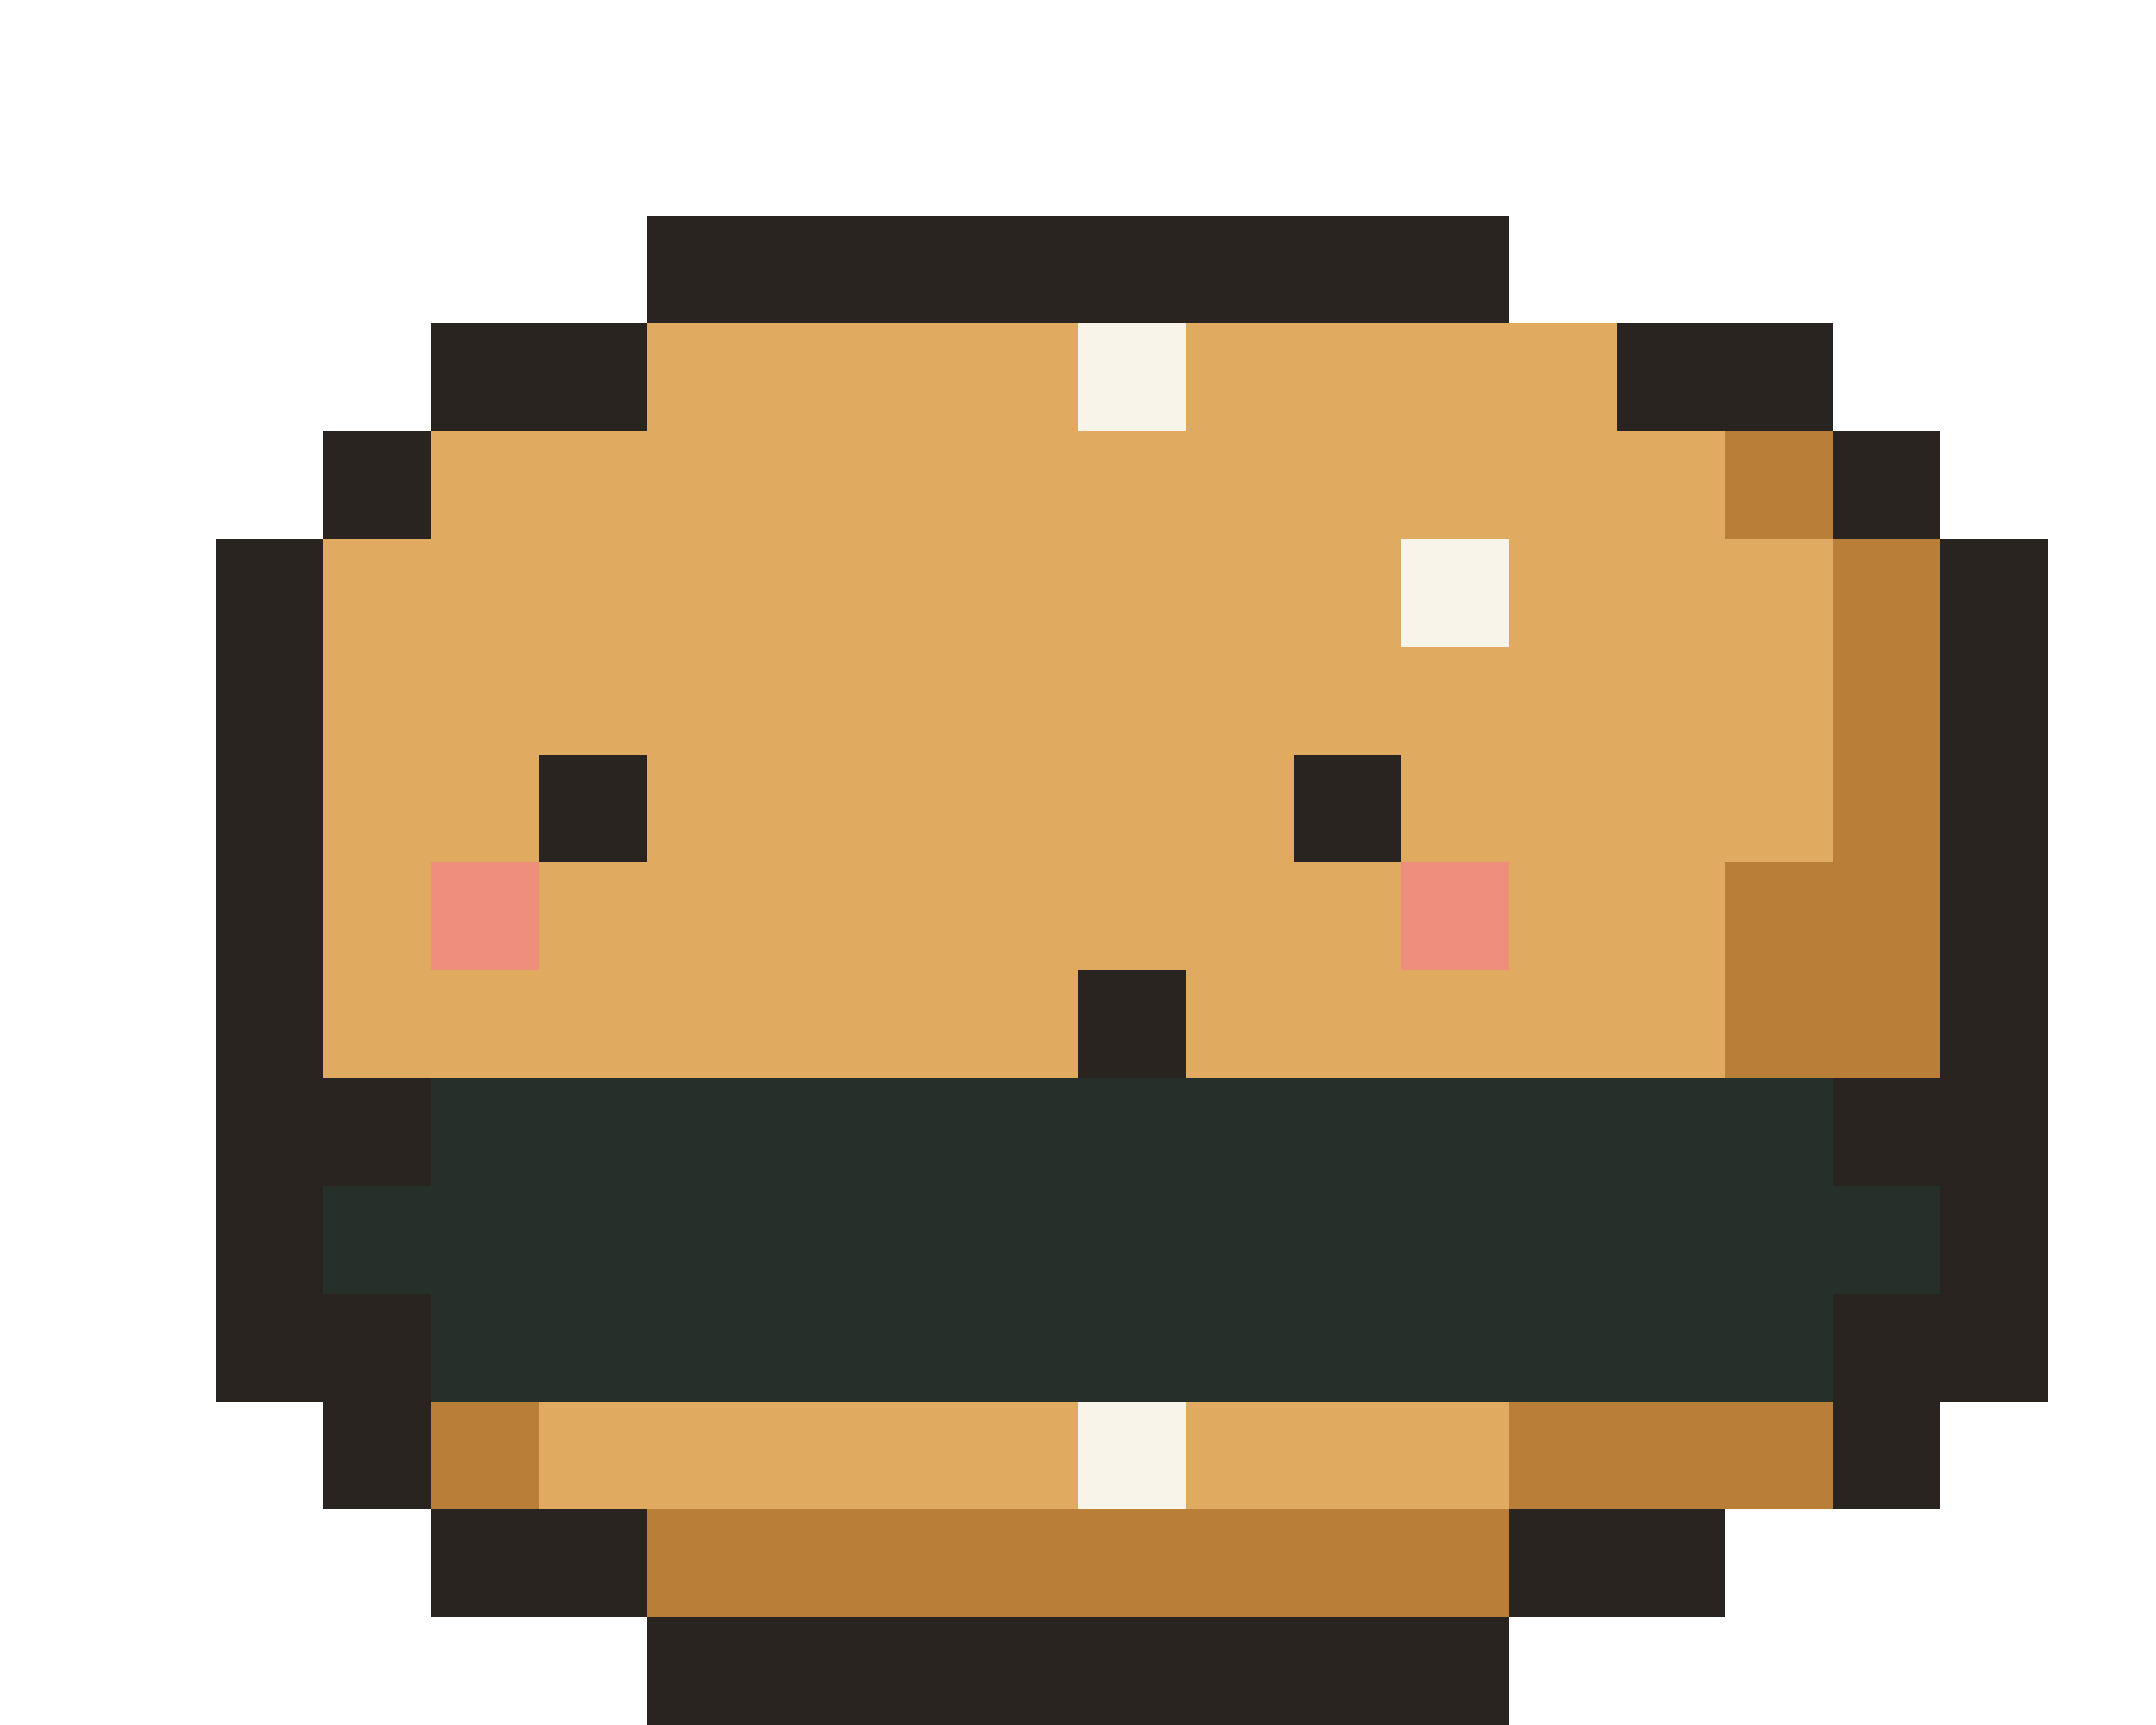
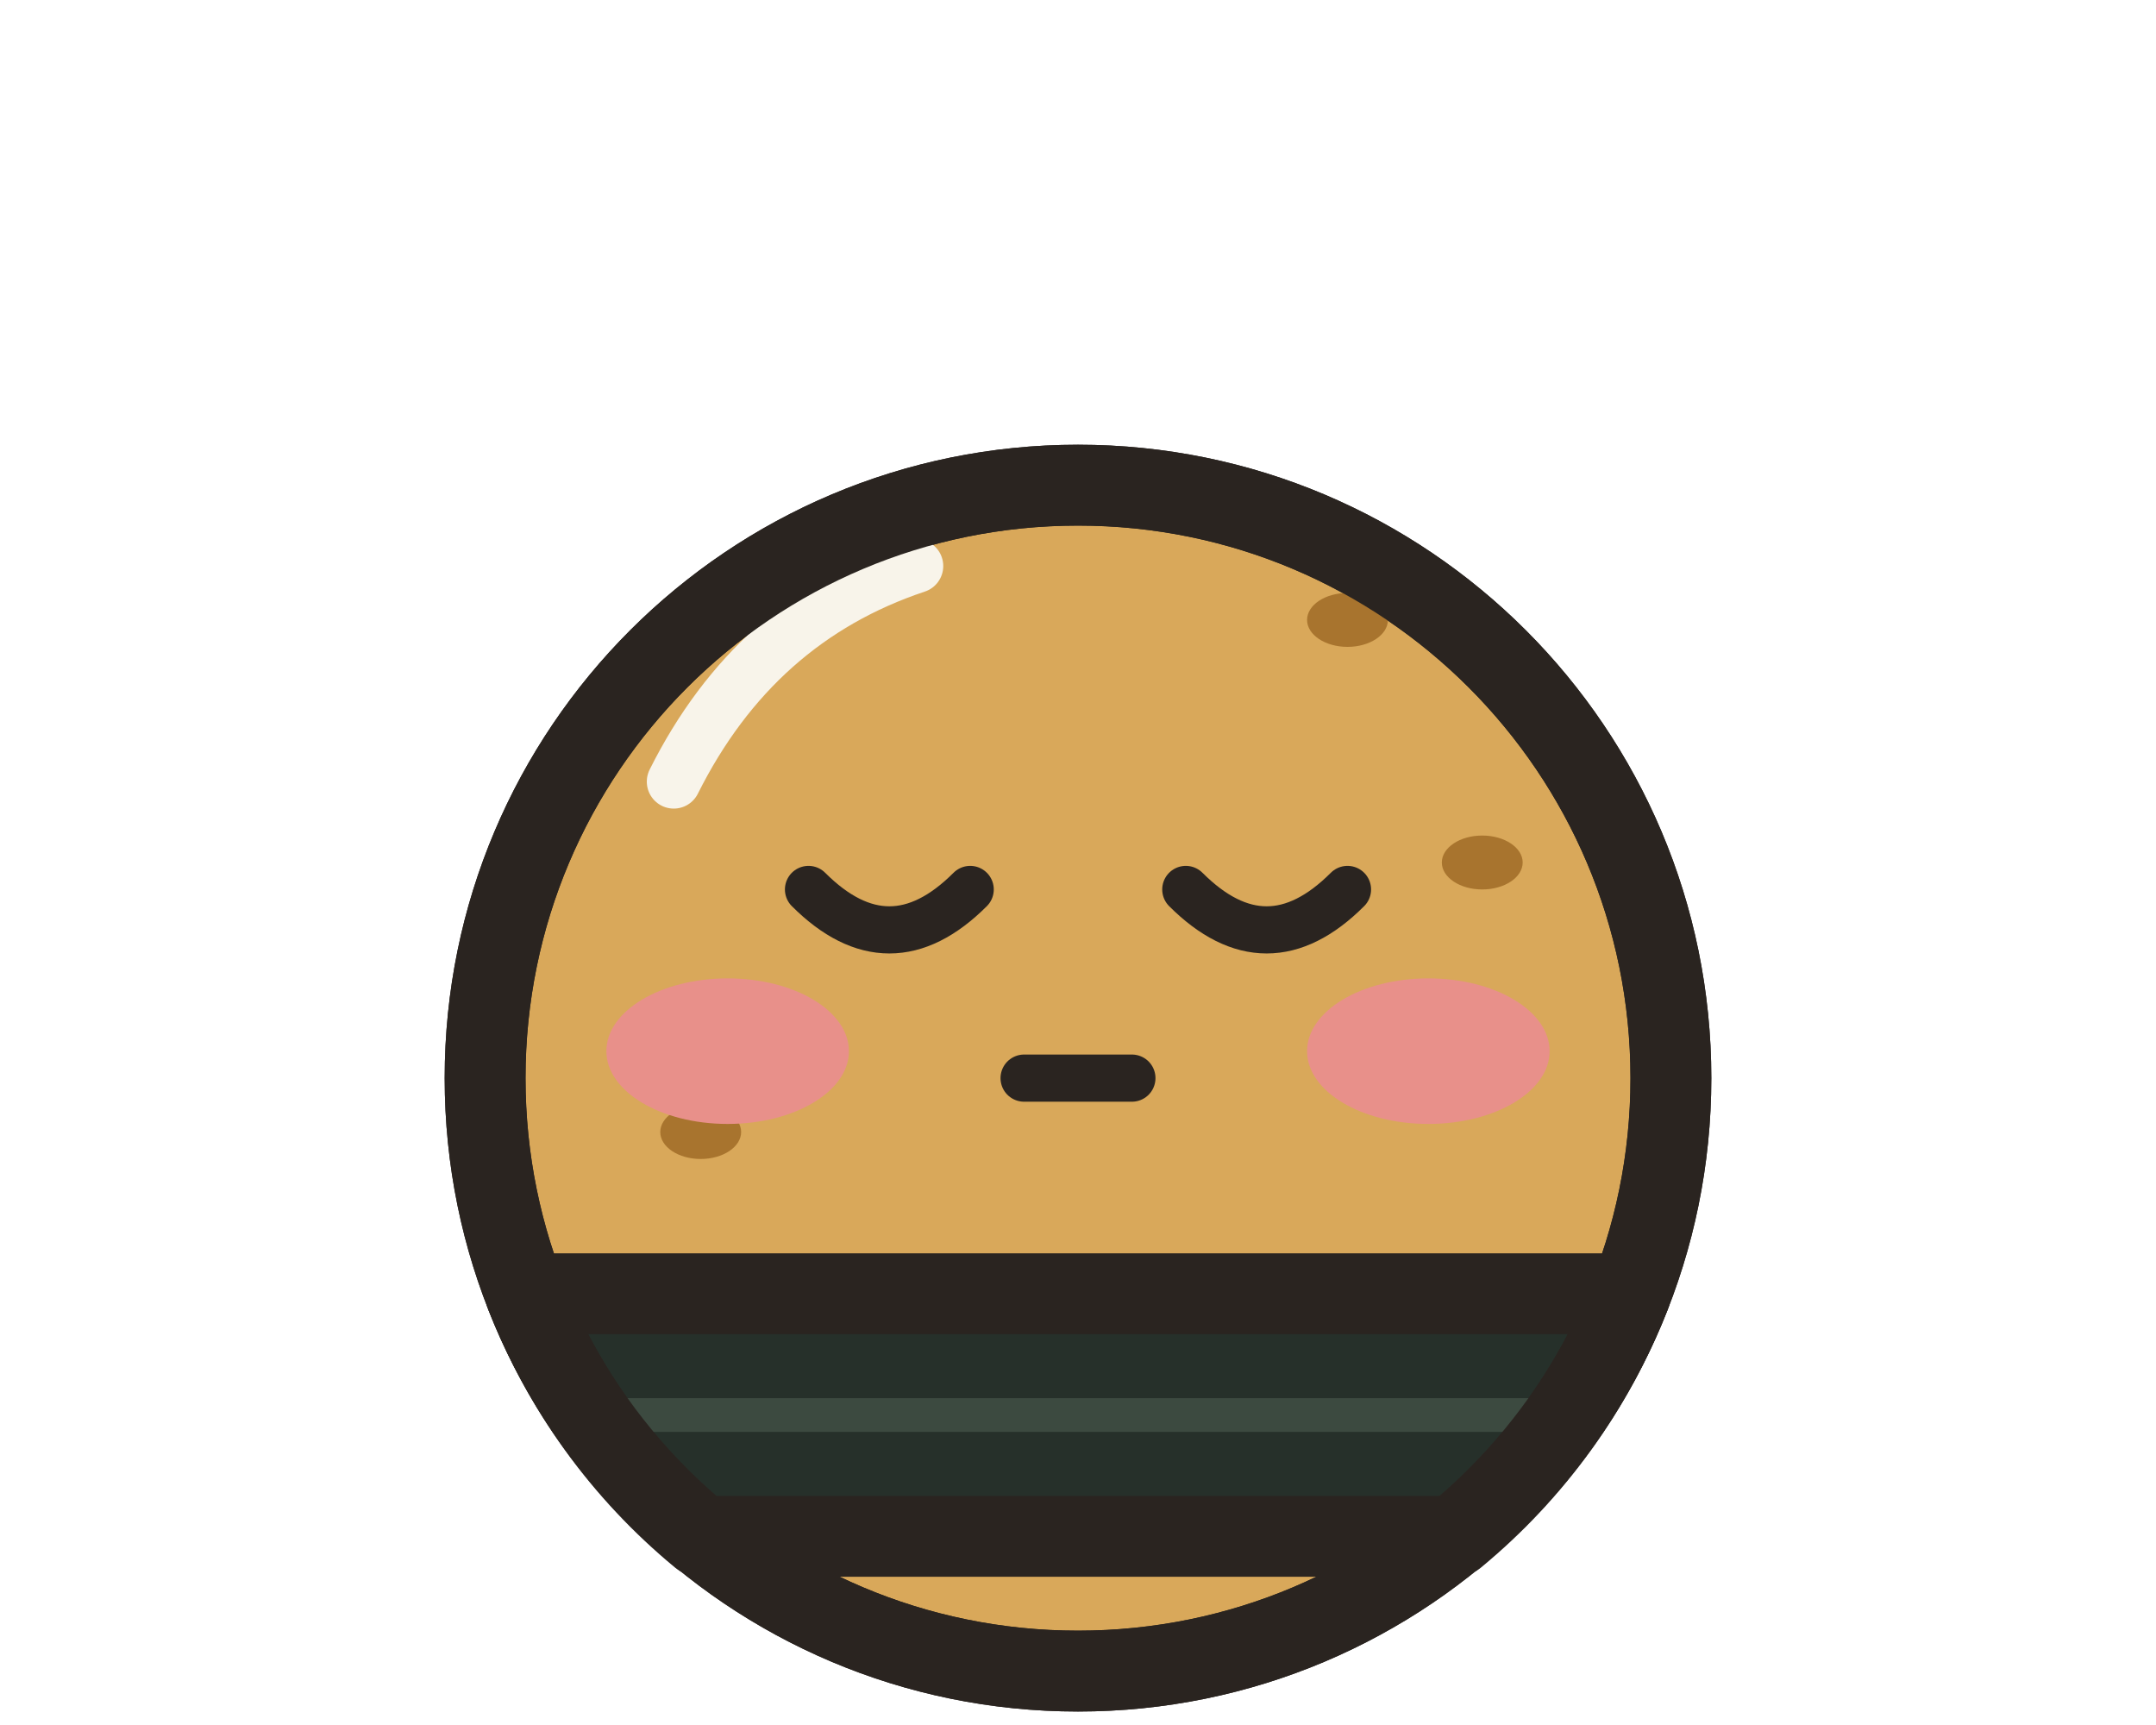
- <svg xmlns="http://www.w3.org/2000/svg" viewBox="0 0 20 16" width="160" height="128" shape-rendering="crispEdges">
-   <rect x="6" y="2" width="8" height="1" fill="#2a2420" />
-   <rect x="4" y="3" width="2" height="1" fill="#2a2420" />
-   <rect x="6" y="3" width="4" height="1" fill="#e0aa60" />
-   <rect x="10" y="3" width="1" height="1" fill="#f8f4ea" />
-   <rect x="11" y="3" width="4" height="1" fill="#e0aa60" />
-   <rect x="15" y="3" width="2" height="1" fill="#2a2420" />
-   <rect x="3" y="4" width="1" height="1" fill="#2a2420" />
-   <rect x="4" y="4" width="12" height="1" fill="#e0aa60" />
-   <rect x="16" y="4" width="1" height="1" fill="#b97f38" />
-   <rect x="17" y="4" width="1" height="1" fill="#2a2420" />
-   <rect x="2" y="5" width="1" height="1" fill="#2a2420" />
-   <rect x="3" y="5" width="10" height="1" fill="#e0aa60" />
-   <rect x="13" y="5" width="1" height="1" fill="#f8f4ea" />
-   <rect x="14" y="5" width="3" height="1" fill="#e0aa60" />
-   <rect x="17" y="5" width="1" height="1" fill="#b97f38" />
-   <rect x="18" y="5" width="1" height="1" fill="#2a2420" />
-   <rect x="2" y="6" width="1" height="1" fill="#2a2420" />
-   <rect x="3" y="6" width="14" height="1" fill="#e0aa60" />
-   <rect x="17" y="6" width="1" height="1" fill="#b97f38" />
-   <rect x="18" y="6" width="1" height="1" fill="#2a2420" />
-   <rect x="2" y="7" width="1" height="1" fill="#2a2420" />
-   <rect x="3" y="7" width="2" height="1" fill="#e0aa60" />
-   <rect x="5" y="7" width="1" height="1" fill="#2a2420" />
-   <rect x="6" y="7" width="6" height="1" fill="#e0aa60" />
-   <rect x="12" y="7" width="1" height="1" fill="#2a2420" />
-   <rect x="13" y="7" width="4" height="1" fill="#e0aa60" />
-   <rect x="17" y="7" width="1" height="1" fill="#b97f38" />
-   <rect x="18" y="7" width="1" height="1" fill="#2a2420" />
-   <rect x="2" y="8" width="1" height="1" fill="#2a2420" />
-   <rect x="3" y="8" width="1" height="1" fill="#e0aa60" />
-   <rect x="4" y="8" width="1" height="1" fill="#ee8f7e" />
-   <rect x="5" y="8" width="8" height="1" fill="#e0aa60" />
-   <rect x="13" y="8" width="1" height="1" fill="#ee8f7e" />
-   <rect x="14" y="8" width="2" height="1" fill="#e0aa60" />
-   <rect x="16" y="8" width="2" height="1" fill="#b97f38" />
-   <rect x="18" y="8" width="1" height="1" fill="#2a2420" />
-   <rect x="2" y="9" width="1" height="1" fill="#2a2420" />
-   <rect x="3" y="9" width="7" height="1" fill="#e0aa60" />
-   <rect x="10" y="9" width="1" height="1" fill="#2a2420" />
-   <rect x="11" y="9" width="5" height="1" fill="#e0aa60" />
-   <rect x="16" y="9" width="2" height="1" fill="#b97f38" />
-   <rect x="18" y="9" width="1" height="1" fill="#2a2420" />
-   <rect x="2" y="10" width="2" height="1" fill="#2a2420" />
-   <rect x="4" y="10" width="13" height="1" fill="#26302a" />
-   <rect x="17" y="10" width="2" height="1" fill="#2a2420" />
-   <rect x="2" y="11" width="1" height="1" fill="#2a2420" />
-   <rect x="3" y="11" width="15" height="1" fill="#26302a" />
-   <rect x="18" y="11" width="1" height="1" fill="#2a2420" />
-   <rect x="2" y="12" width="2" height="1" fill="#2a2420" />
-   <rect x="4" y="12" width="13" height="1" fill="#26302a" />
-   <rect x="17" y="12" width="2" height="1" fill="#2a2420" />
-   <rect x="3" y="13" width="1" height="1" fill="#2a2420" />
-   <rect x="4" y="13" width="1" height="1" fill="#b97f38" />
-   <rect x="5" y="13" width="5" height="1" fill="#e0aa60" />
-   <rect x="10" y="13" width="1" height="1" fill="#f8f4ea" />
-   <rect x="11" y="13" width="3" height="1" fill="#e0aa60" />
-   <rect x="14" y="13" width="3" height="1" fill="#b97f38" />
-   <rect x="17" y="13" width="1" height="1" fill="#2a2420" />
-   <rect x="4" y="14" width="2" height="1" fill="#2a2420" />
-   <rect x="6" y="14" width="8" height="1" fill="#b97f38" />
-   <rect x="14" y="14" width="2" height="1" fill="#2a2420" />
-   <rect x="6" y="15" width="8" height="1" fill="#2a2420" />
+ <svg xmlns="http://www.w3.org/2000/svg" viewBox="0 0 160 128" width="160" height="128">
+   <circle cx="80" cy="80" r="44" fill="#d9a85a" stroke="#2a2420" stroke-width="6" stroke-linejoin="round" stroke-linecap="round" />
+   <path d="M50 58 Q56 46 68 42" fill="none" stroke="#f8f4ea" stroke-width="4" stroke-linejoin="round" stroke-linecap="round" />
+   <ellipse cx="100" cy="46" rx="3" ry="2" fill="#a8742e" />
+   <ellipse cx="110" cy="64" rx="3" ry="2" fill="#a8742e" />
+   <ellipse cx="52" cy="84" rx="3" ry="2" fill="#a8742e" />
+   <path d="M39 96 L121 96 A44 44 0 0 1 108 114 L52 114 A44 44 0 0 1 39 96 Z" fill="#26302a" stroke="#2a2420" stroke-width="6" stroke-linejoin="round" stroke-linecap="round" />
+   <path d="M46 105 L114 105" fill="none" stroke="#3c4a40" stroke-width="2.5" stroke-linejoin="round" stroke-linecap="round" />
+   <circle cx="80" cy="80" r="44" fill="none" stroke="#2a2420" stroke-width="6" stroke-linejoin="round" stroke-linecap="round" />
+   <ellipse cx="54" cy="78" rx="9.0" ry="5.4" fill="#e8908a" />
+   <ellipse cx="106" cy="78" rx="9.0" ry="5.4" fill="#e8908a" />
+   <path d="M60 66 Q66 72 72 66" fill="none" stroke="#2a2420" stroke-width="3.5" stroke-linejoin="round" stroke-linecap="round" />
+   <path d="M88 66 Q94 72 100 66" fill="none" stroke="#2a2420" stroke-width="3.5" stroke-linejoin="round" stroke-linecap="round" />
+   <path d="M76 80 L84 80" fill="none" stroke="#2a2420" stroke-width="3.5" stroke-linejoin="round" stroke-linecap="round" />
</svg>
